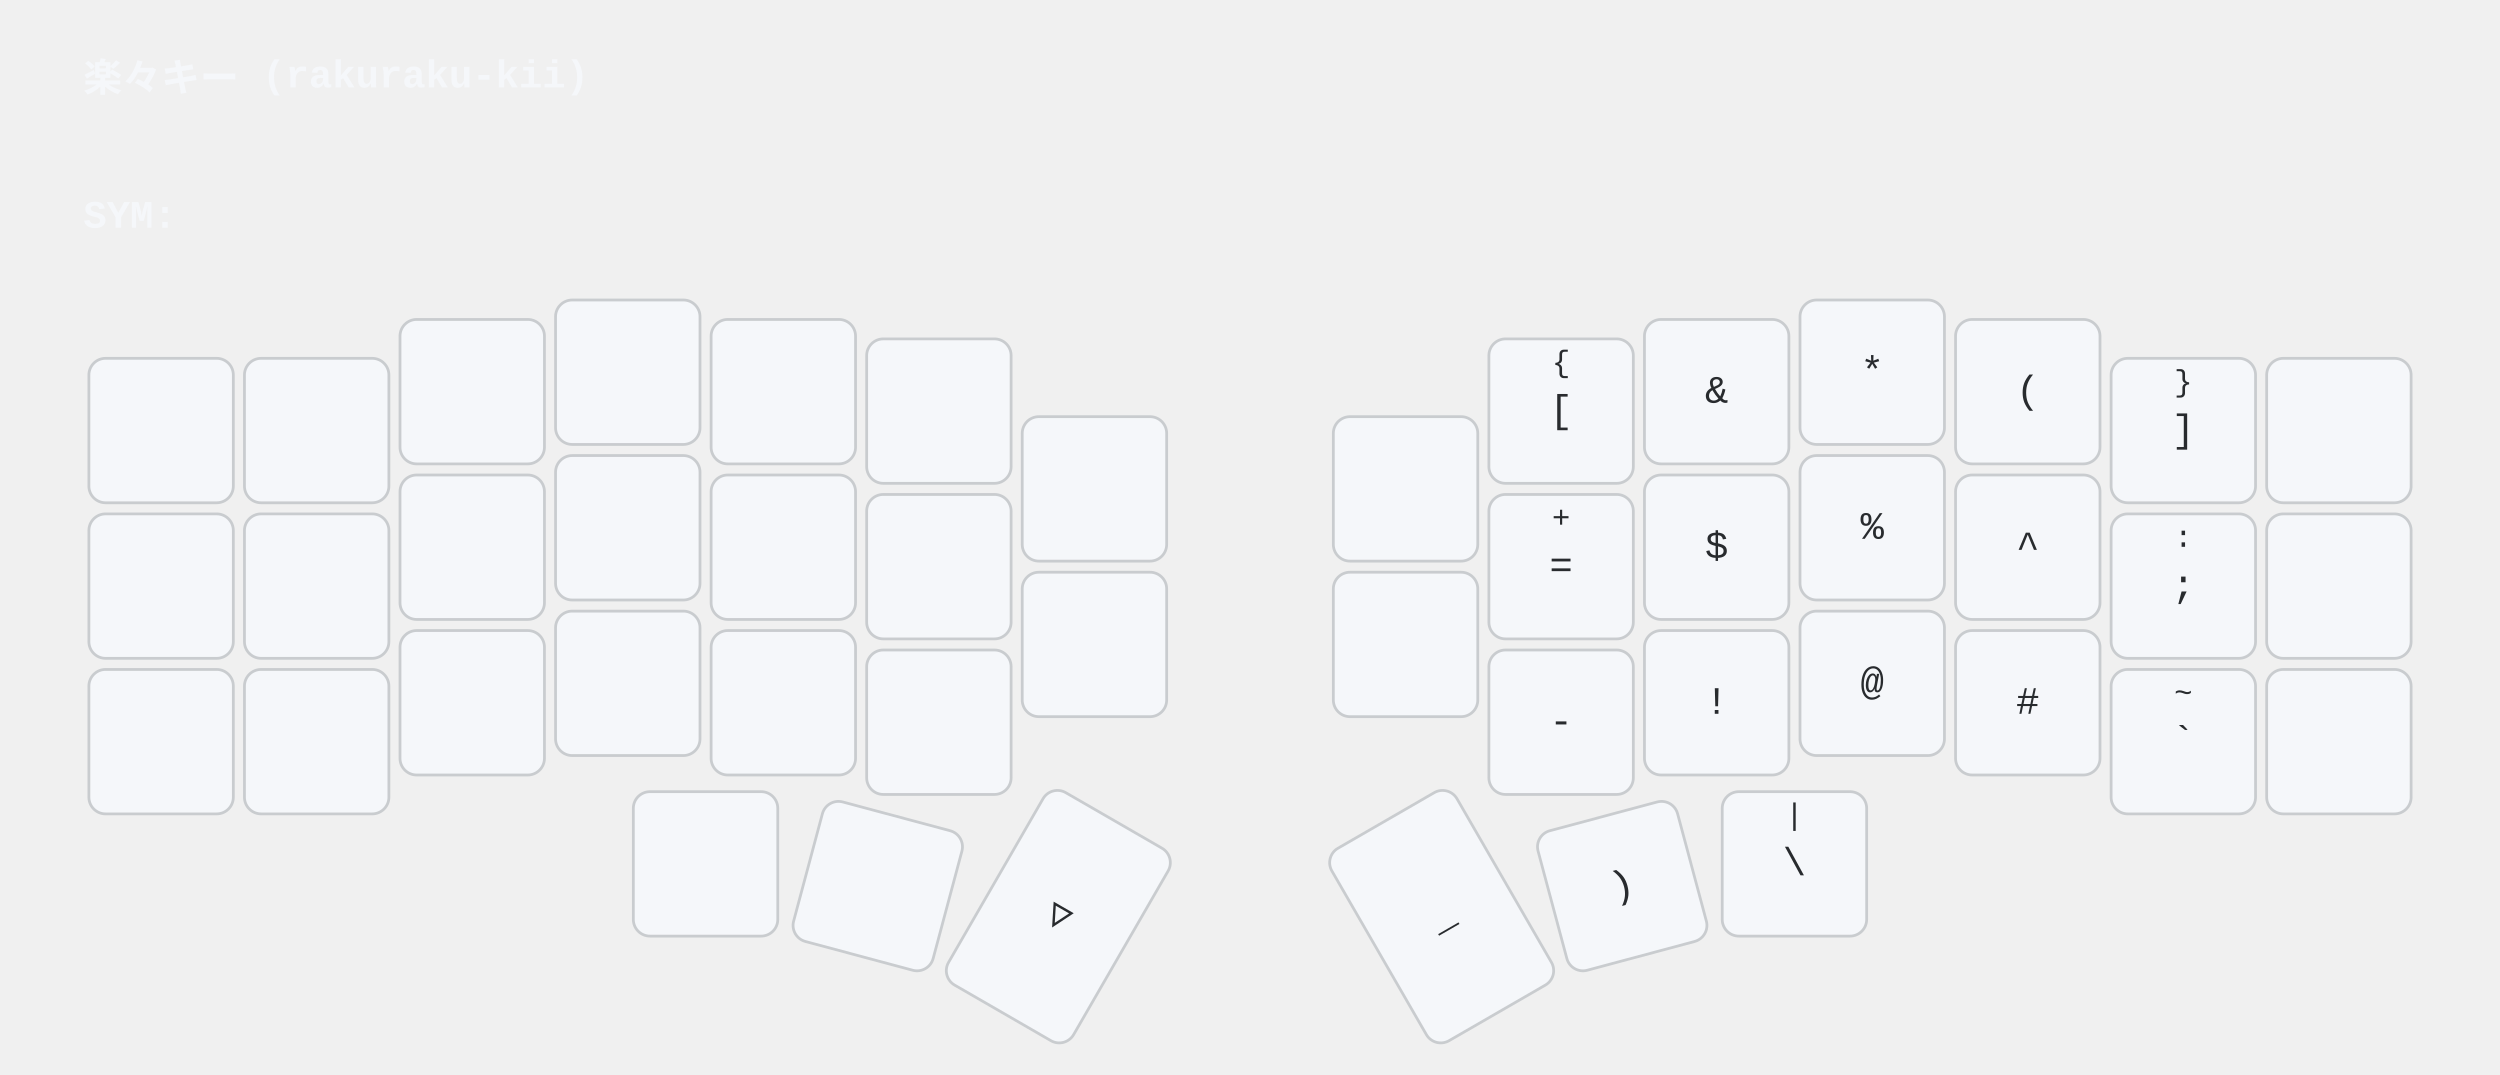
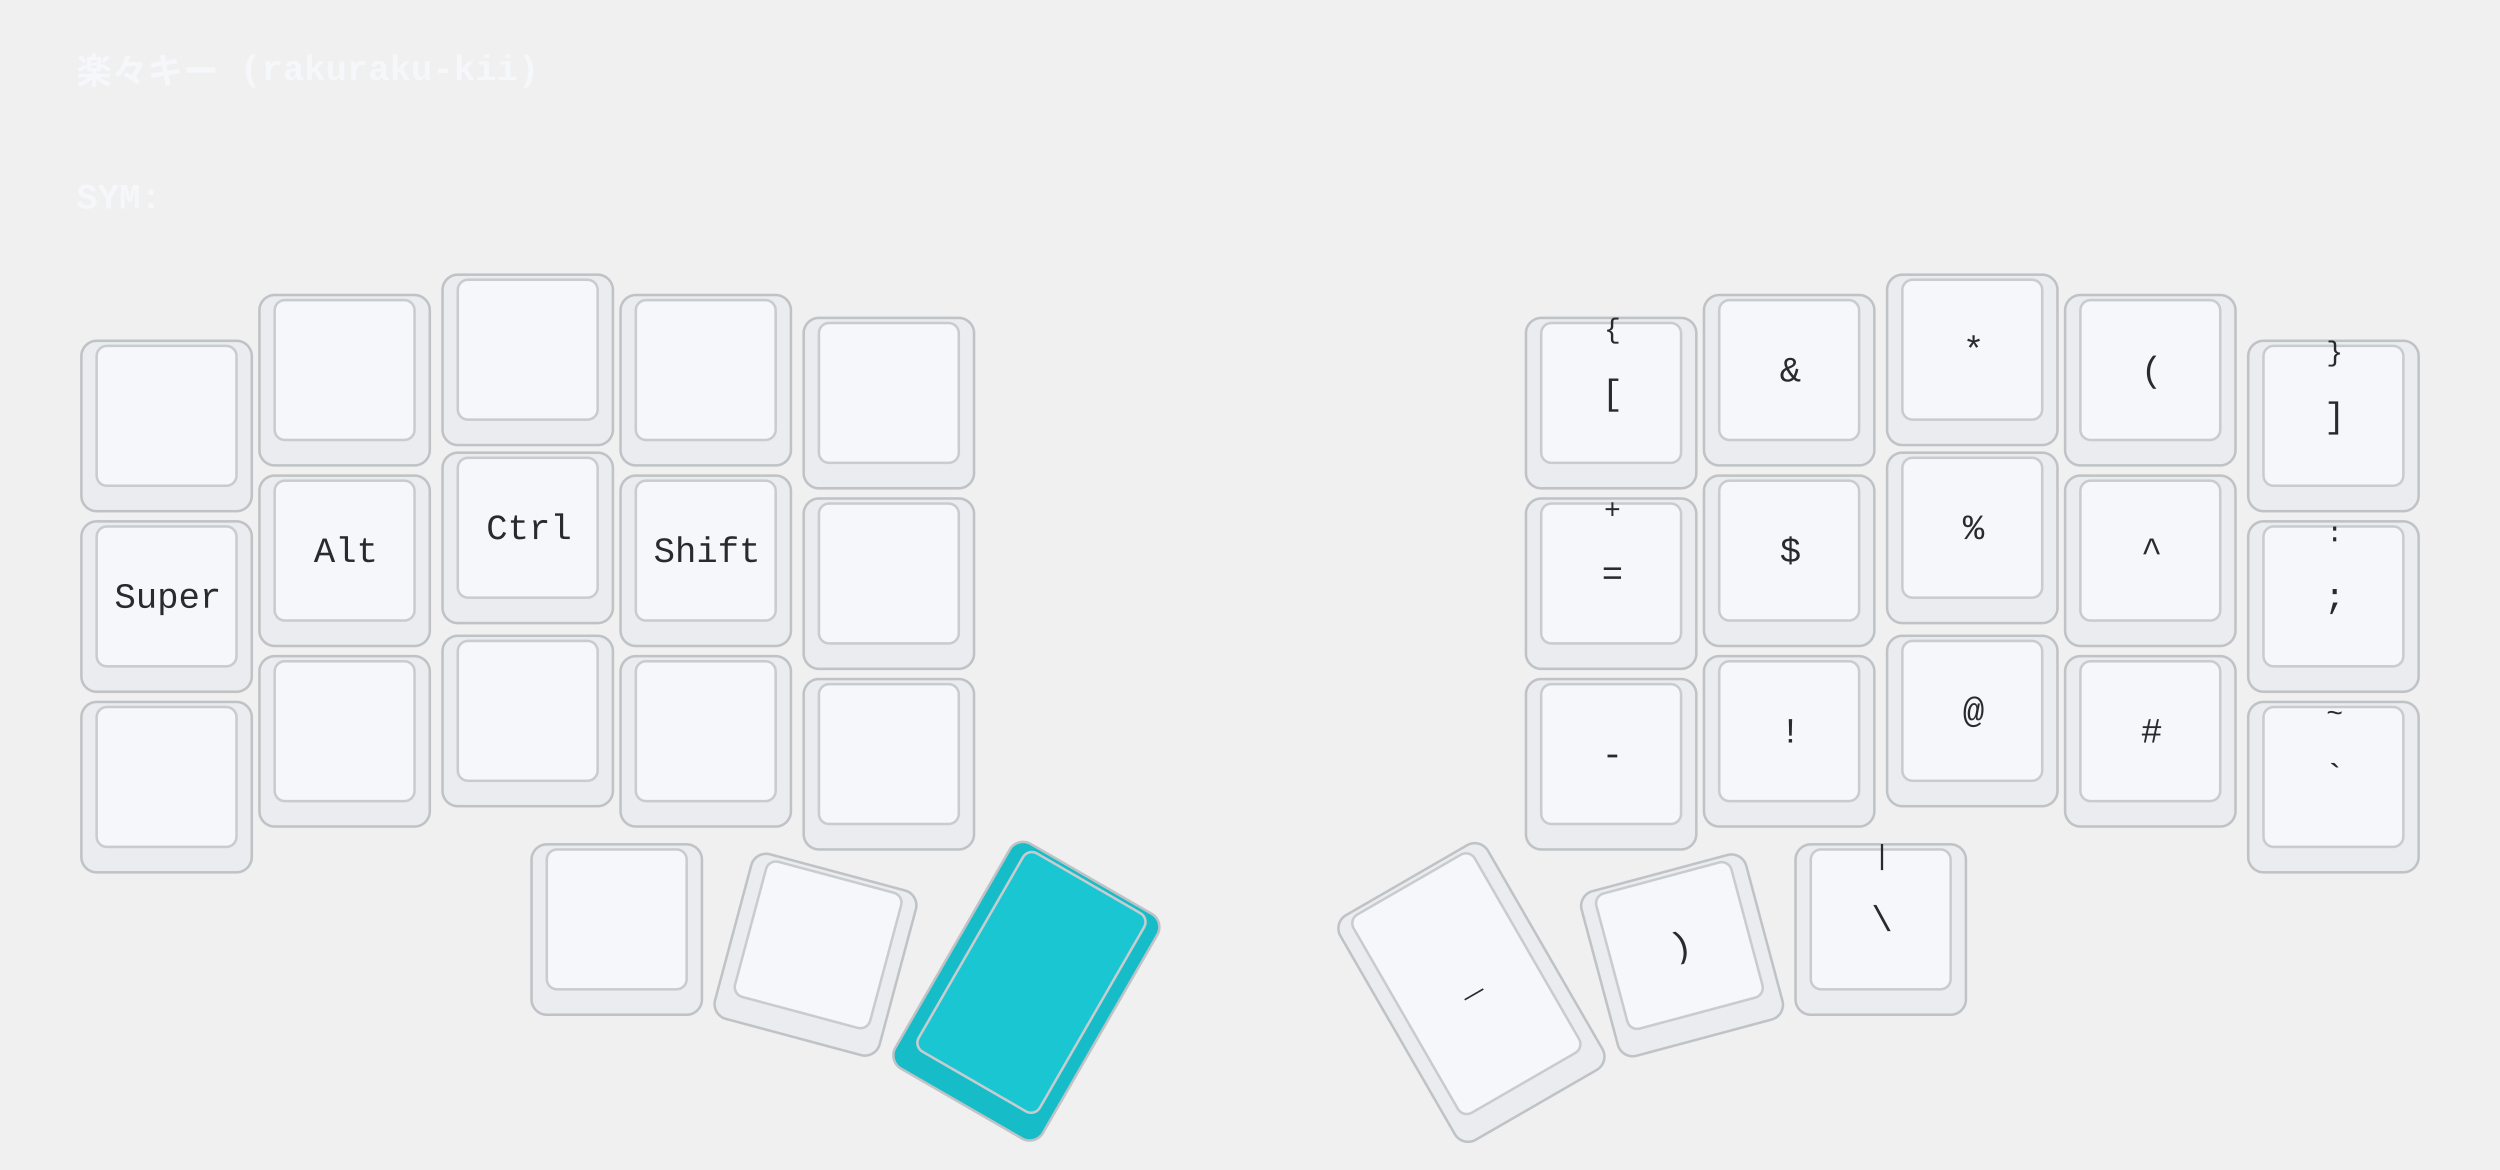
- <svg xmlns="http://www.w3.org/2000/svg" width="900" height="387" viewBox="0 0 900 387" class="keymap">
+ <svg xmlns="http://www.w3.org/2000/svg" width="983" height="460" viewBox="0 0 983 460" class="keymap">
  <style>/* inherit to force styles through use tags */
svg path {
    fill: inherit;
}

/* font and background color specifications */
* {
    background:#282B2E; 
    }
svg.keymap {
    font-family: SFMono-Regular,Consolas,Liberation Mono,Menlo,monospace;
    font-size: 14px;
    font-kerning: normal;
    text-rendering: optimizeLegibility;
    fill: #282B2E;
}

/* default key styling */
rect.key {
    fill: #f5f7fa;
}

rect.key, rect.combo {
    stroke: #c9cccf;
    stroke-width: 1;
}

/* default key side styling, only used is draw_key_sides is set */
rect.side {
    filter: brightness(90%);
}

/* color accent for combo boxes */
rect.combo, rect.combo-separate {
    fill: #5b7cfa;
}

/* color accent for held keys */
rect.held, rect.combo.held {
    fill: #19c6d1;
}

/* color accent for ghost (optional) keys */
rect.ghost, rect.combo.ghost {
    stroke-dasharray: 4, 4;
    stroke-width: 2;
}

text {
    text-anchor: middle;
    dominant-baseline: middle;
}

/* styling for layer labels */
text.label {
    font-weight: bold;
    text-anchor: start;
    fill: #f5f7fa
}

/* styling for optional footer */
text.footer {
    text-anchor: end;
    dominant-baseline: auto;
    stroke: white;
    stroke-width: 4;
    paint-order: stroke;
}

/* styling for combo tap, and key non-tap label text */
text.combo, text.hold, text.shifted, text.left, text.right {
    font-size: 11px;
}

text.hold {
    text-anchor: middle;
    dominant-baseline: auto;
}

text.shifted {
    text-anchor: middle;
    dominant-baseline: hanging;
}

text.left {
    text-anchor: start;
}

text.right {
    text-anchor: end;
}

text.layer-activator {
    text-decoration: underline;
}

/* styling for hold/shifted label text in combo box */
text.combo.hold, text.combo.shifted, text.combo.left, text.combo.right {
    font-size: 8px;
}

/* lighter symbol for transparent keys */
text.trans {
    fill: #282B2E;
}

/* styling for combo dendrons */
path.combo {
    stroke-width: 1;
    stroke: gray;
    fill: none;
}

/* Start Tabler Icons Cleanup */
/* cannot use height/width with glyphs */
.icon-tabler &gt; path {
    fill: inherit;
    stroke: inherit;
    stroke-width: 2;
}
/* hide tabler's default box */
.icon-tabler &gt; path[stroke="none"][fill="none"] {
    visibility: hidden;
}
/* End Tabler Icons Cleanup */

}</style>
  <g transform="translate(30,0)">
    <text x="0" y="28" class="label">楽々キー (rakuraku-kii)</text>
  </g>
  <g transform="translate(0,50)">
    <g transform="translate(30, 0)" class="layer-SYM">
      <text x="0" y="28" class="label" id="SYM">SYM:</text>
      <g transform="translate(0, 56)">
-         <g transform="translate(28, 49)" class="key keypos-0">
-           <rect rx="6" ry="6" x="-26" y="-26" width="52" height="52" class="key" />
-         </g>
-         <g transform="translate(84, 49)" class="key keypos-1">
-           <rect rx="6" ry="6" x="-26" y="-26" width="52" height="52" class="key" />
-         </g>
-         <g transform="translate(140, 35)" class="key keypos-2">
-           <rect rx="6" ry="6" x="-26" y="-26" width="52" height="52" class="key" />
-         </g>
-         <g transform="translate(196, 28)" class="key keypos-3">
-           <rect rx="6" ry="6" x="-26" y="-26" width="52" height="52" class="key" />
-         </g>
-         <g transform="translate(252, 35)" class="key keypos-4">
-           <rect rx="6" ry="6" x="-26" y="-26" width="52" height="52" class="key" />
-         </g>
-         <g transform="translate(308, 42)" class="key keypos-5">
-           <rect rx="6" ry="6" x="-26" y="-26" width="52" height="52" class="key" />
-         </g>
-         <g transform="translate(364, 70)" class="key keypos-6">
-           <rect rx="6" ry="6" x="-26" y="-26" width="52" height="52" class="key" />
-         </g>
-         <g transform="translate(476, 70)" class="key keypos-7">
-           <rect rx="6" ry="6" x="-26" y="-26" width="52" height="52" class="key" />
-         </g>
-         <g transform="translate(532, 42)" class="key keypos-8">
-           <rect rx="6" ry="6" x="-26" y="-26" width="52" height="52" class="key" />
-           <text x="0" y="0" class="key tap">[</text>
-           <text x="0" y="-20" class="key shifted">{</text>
-         </g>
-         <g transform="translate(588, 35)" class="key keypos-9">
-           <rect rx="6" ry="6" x="-26" y="-26" width="52" height="52" class="key" />
-           <text x="0" y="0" class="key tap">&amp;</text>
-         </g>
-         <g transform="translate(644, 28)" class="key keypos-10">
-           <rect rx="6" ry="6" x="-26" y="-26" width="52" height="52" class="key" />
-           <text x="0" y="0" class="key tap">*</text>
-         </g>
-         <g transform="translate(700, 35)" class="key keypos-11">
-           <rect rx="6" ry="6" x="-26" y="-26" width="52" height="52" class="key" />
-           <text x="0" y="0" class="key tap">(</text>
-         </g>
-         <g transform="translate(756, 49)" class="key keypos-12">
-           <rect rx="6" ry="6" x="-26" y="-26" width="52" height="52" class="key" />
-           <text x="0" y="0" class="key tap">]</text>
-           <text x="0" y="-20" class="key shifted">}</text>
-         </g>
-         <g transform="translate(812, 49)" class="key keypos-13">
-           <rect rx="6" ry="6" x="-26" y="-26" width="52" height="52" class="key" />
-         </g>
-         <g transform="translate(28, 105)" class="key keypos-14">
-           <rect rx="6" ry="6" x="-26" y="-26" width="52" height="52" class="key" />
-         </g>
-         <g transform="translate(84, 105)" class="key keypos-15">
-           <rect rx="6" ry="6" x="-26" y="-26" width="52" height="52" class="key" />
-         </g>
-         <g transform="translate(140, 91)" class="key keypos-16">
-           <rect rx="6" ry="6" x="-26" y="-26" width="52" height="52" class="key" />
-         </g>
-         <g transform="translate(196, 84)" class="key keypos-17">
-           <rect rx="6" ry="6" x="-26" y="-26" width="52" height="52" class="key" />
-         </g>
-         <g transform="translate(252, 91)" class="key keypos-18">
-           <rect rx="6" ry="6" x="-26" y="-26" width="52" height="52" class="key" />
-         </g>
-         <g transform="translate(308, 98)" class="key keypos-19">
-           <rect rx="6" ry="6" x="-26" y="-26" width="52" height="52" class="key" />
-         </g>
-         <g transform="translate(364, 126)" class="key keypos-20">
-           <rect rx="6" ry="6" x="-26" y="-26" width="52" height="52" class="key" />
-         </g>
-         <g transform="translate(476, 126)" class="key keypos-21">
-           <rect rx="6" ry="6" x="-26" y="-26" width="52" height="52" class="key" />
-         </g>
-         <g transform="translate(532, 98)" class="key keypos-22">
-           <rect rx="6" ry="6" x="-26" y="-26" width="52" height="52" class="key" />
-           <text x="0" y="0" class="key tap">=</text>
-           <text x="0" y="-20" class="key shifted">+</text>
-         </g>
-         <g transform="translate(588, 91)" class="key keypos-23">
-           <rect rx="6" ry="6" x="-26" y="-26" width="52" height="52" class="key" />
-           <text x="0" y="0" class="key tap">$</text>
-         </g>
-         <g transform="translate(644, 84)" class="key keypos-24">
-           <rect rx="6" ry="6" x="-26" y="-26" width="52" height="52" class="key" />
-           <text x="0" y="0" class="key tap">%</text>
-         </g>
-         <g transform="translate(700, 91)" class="key keypos-25">
-           <rect rx="6" ry="6" x="-26" y="-26" width="52" height="52" class="key" />
-           <text x="0" y="0" class="key tap">^</text>
-         </g>
-         <g transform="translate(756, 105)" class="key keypos-26">
-           <rect rx="6" ry="6" x="-26" y="-26" width="52" height="52" class="key" />
-           <text x="0" y="0" class="key tap">;</text>
-           <text x="0" y="-20" class="key shifted">:</text>
-         </g>
-         <g transform="translate(812, 105)" class="key keypos-27">
-           <rect rx="6" ry="6" x="-26" y="-26" width="52" height="52" class="key" />
-         </g>
-         <g transform="translate(28, 161)" class="key keypos-28">
-           <rect rx="6" ry="6" x="-26" y="-26" width="52" height="52" class="key" />
-         </g>
-         <g transform="translate(84, 161)" class="key keypos-29">
-           <rect rx="6" ry="6" x="-26" y="-26" width="52" height="52" class="key" />
-         </g>
-         <g transform="translate(140, 147)" class="key keypos-30">
-           <rect rx="6" ry="6" x="-26" y="-26" width="52" height="52" class="key" />
-         </g>
-         <g transform="translate(196, 140)" class="key keypos-31">
-           <rect rx="6" ry="6" x="-26" y="-26" width="52" height="52" class="key" />
-         </g>
-         <g transform="translate(252, 147)" class="key keypos-32">
-           <rect rx="6" ry="6" x="-26" y="-26" width="52" height="52" class="key" />
-         </g>
-         <g transform="translate(308, 154)" class="key keypos-33">
-           <rect rx="6" ry="6" x="-26" y="-26" width="52" height="52" class="key" />
-         </g>
-         <g transform="translate(532, 154)" class="key keypos-34">
-           <rect rx="6" ry="6" x="-26" y="-26" width="52" height="52" class="key" />
-           <text x="0" y="0" class="key tap">-</text>
-         </g>
-         <g transform="translate(588, 147)" class="key keypos-35">
-           <rect rx="6" ry="6" x="-26" y="-26" width="52" height="52" class="key" />
-           <text x="0" y="0" class="key tap">!</text>
-         </g>
-         <g transform="translate(644, 140)" class="key keypos-36">
-           <rect rx="6" ry="6" x="-26" y="-26" width="52" height="52" class="key" />
-           <text x="0" y="0" class="key tap">@</text>
-         </g>
-         <g transform="translate(700, 147)" class="key keypos-37">
-           <rect rx="6" ry="6" x="-26" y="-26" width="52" height="52" class="key" />
-           <text x="0" y="0" class="key tap">#</text>
-         </g>
-         <g transform="translate(756, 161)" class="key keypos-38">
-           <rect rx="6" ry="6" x="-26" y="-26" width="52" height="52" class="key" />
-           <text x="0" y="0" class="key tap">`</text>
-           <text x="0" y="-20" class="key shifted">~</text>
-         </g>
-         <g transform="translate(812, 161)" class="key keypos-39">
-           <rect rx="6" ry="6" x="-26" y="-26" width="52" height="52" class="key" />
-         </g>
-         <g transform="translate(224, 205)" class="key keypos-40">
-           <rect rx="6" ry="6" x="-26" y="-26" width="52" height="52" class="key" />
-         </g>
-         <g transform="translate(286, 213) rotate(15.0)" class="key keypos-41">
-           <rect rx="6" ry="6" x="-26" y="-26" width="52" height="52" class="key" />
-         </g>
-         <g transform="translate(351, 224) rotate(30.0)" class="key keypos-42">
-           <rect rx="6" ry="6" x="-26" y="-40" width="52" height="80" class="key" />
-           <text x="0" y="0" class="key tap">▽</text>
-         </g>
-         <g transform="translate(489, 224) rotate(-30.0)" class="key keypos-43">
-           <rect rx="6" ry="6" x="-26" y="-40" width="52" height="80" class="key" />
-           <text x="0" y="0" class="key tap">_</text>
-         </g>
-         <g transform="translate(554, 213) rotate(-15.0)" class="key keypos-44">
-           <rect rx="6" ry="6" x="-26" y="-26" width="52" height="52" class="key" />
-           <text x="0" y="0" class="key tap">)</text>
-         </g>
-         <g transform="translate(616, 205)" class="key keypos-45">
-           <rect rx="6" ry="6" x="-26" y="-26" width="52" height="52" class="key" />
-           <text x="0" y="0" class="key tap">\</text>
-           <text x="0" y="-20" class="key shifted">|</text>
+         <g transform="translate(36, 62)" class="key keypos-0">
+           <rect rx="6" ry="6" x="-34" y="-34" width="67" height="67" class="key side" />
+           <rect rx="4" ry="4" x="-28" y="-32" width="55" height="55" class="key" />
+         </g>
+         <g transform="translate(106, 44)" class="key keypos-1">
+           <rect rx="6" ry="6" x="-34" y="-34" width="67" height="67" class="key side" />
+           <rect rx="4" ry="4" x="-28" y="-32" width="55" height="55" class="key" />
+         </g>
+         <g transform="translate(178, 36)" class="key keypos-2">
+           <rect rx="6" ry="6" x="-34" y="-34" width="67" height="67" class="key side" />
+           <rect rx="4" ry="4" x="-28" y="-32" width="55" height="55" class="key" />
+         </g>
+         <g transform="translate(248, 44)" class="key keypos-3">
+           <rect rx="6" ry="6" x="-34" y="-34" width="67" height="67" class="key side" />
+           <rect rx="4" ry="4" x="-28" y="-32" width="55" height="55" class="key" />
+         </g>
+         <g transform="translate(320, 53)" class="key keypos-4">
+           <rect rx="6" ry="6" x="-34" y="-34" width="67" height="67" class="key side" />
+           <rect rx="4" ry="4" x="-28" y="-32" width="55" height="55" class="key" />
+         </g>
+         <g transform="translate(604, 53)" class="key keypos-5">
+           <rect rx="6" ry="6" x="-34" y="-34" width="67" height="67" class="key side" />
+           <rect rx="4" ry="4" x="-28" y="-32" width="55" height="55" class="key" />
+           <text x="0" y="-4" class="key tap">[</text>
+           <text x="0" y="-32" class="key shifted">{</text>
+         </g>
+         <g transform="translate(674, 44)" class="key keypos-6">
+           <rect rx="6" ry="6" x="-34" y="-34" width="67" height="67" class="key side" />
+           <rect rx="4" ry="4" x="-28" y="-32" width="55" height="55" class="key" />
+           <text x="0" y="-4" class="key tap">&amp;</text>
+         </g>
+         <g transform="translate(746, 36)" class="key keypos-7">
+           <rect rx="6" ry="6" x="-34" y="-34" width="67" height="67" class="key side" />
+           <rect rx="4" ry="4" x="-28" y="-32" width="55" height="55" class="key" />
+           <text x="0" y="-4" class="key tap">*</text>
+         </g>
+         <g transform="translate(816, 44)" class="key keypos-8">
+           <rect rx="6" ry="6" x="-34" y="-34" width="67" height="67" class="key side" />
+           <rect rx="4" ry="4" x="-28" y="-32" width="55" height="55" class="key" />
+           <text x="0" y="-4" class="key tap">(</text>
+         </g>
+         <g transform="translate(888, 62)" class="key keypos-9">
+           <rect rx="6" ry="6" x="-34" y="-34" width="67" height="67" class="key side" />
+           <rect rx="4" ry="4" x="-28" y="-32" width="55" height="55" class="key" />
+           <text x="0" y="-4" class="key tap">]</text>
+           <text x="0" y="-32" class="key shifted">}</text>
+         </g>
+         <g transform="translate(36, 133)" class="key keypos-10">
+           <rect rx="6" ry="6" x="-34" y="-34" width="67" height="67" class="key side" />
+           <rect rx="4" ry="4" x="-28" y="-32" width="55" height="55" class="key" />
+           <text x="0" y="-4" class="key tap">Super</text>
+         </g>
+         <g transform="translate(106, 115)" class="key keypos-11">
+           <rect rx="6" ry="6" x="-34" y="-34" width="67" height="67" class="key side" />
+           <rect rx="4" ry="4" x="-28" y="-32" width="55" height="55" class="key" />
+           <text x="0" y="-4" class="key tap">Alt</text>
+         </g>
+         <g transform="translate(178, 106)" class="key keypos-12">
+           <rect rx="6" ry="6" x="-34" y="-34" width="67" height="67" class="key side" />
+           <rect rx="4" ry="4" x="-28" y="-32" width="55" height="55" class="key" />
+           <text x="0" y="-4" class="key tap">Ctrl</text>
+         </g>
+         <g transform="translate(248, 115)" class="key keypos-13">
+           <rect rx="6" ry="6" x="-34" y="-34" width="67" height="67" class="key side" />
+           <rect rx="4" ry="4" x="-28" y="-32" width="55" height="55" class="key" />
+           <text x="0" y="-4" class="key tap">Shift</text>
+         </g>
+         <g transform="translate(320, 124)" class="key keypos-14">
+           <rect rx="6" ry="6" x="-34" y="-34" width="67" height="67" class="key side" />
+           <rect rx="4" ry="4" x="-28" y="-32" width="55" height="55" class="key" />
+         </g>
+         <g transform="translate(604, 124)" class="key keypos-15">
+           <rect rx="6" ry="6" x="-34" y="-34" width="67" height="67" class="key side" />
+           <rect rx="4" ry="4" x="-28" y="-32" width="55" height="55" class="key" />
+           <text x="0" y="-4" class="key tap">=</text>
+           <text x="0" y="-32" class="key shifted">+</text>
+         </g>
+         <g transform="translate(674, 115)" class="key keypos-16">
+           <rect rx="6" ry="6" x="-34" y="-34" width="67" height="67" class="key side" />
+           <rect rx="4" ry="4" x="-28" y="-32" width="55" height="55" class="key" />
+           <text x="0" y="-4" class="key tap">$</text>
+         </g>
+         <g transform="translate(746, 106)" class="key keypos-17">
+           <rect rx="6" ry="6" x="-34" y="-34" width="67" height="67" class="key side" />
+           <rect rx="4" ry="4" x="-28" y="-32" width="55" height="55" class="key" />
+           <text x="0" y="-4" class="key tap">%</text>
+         </g>
+         <g transform="translate(816, 115)" class="key keypos-18">
+           <rect rx="6" ry="6" x="-34" y="-34" width="67" height="67" class="key side" />
+           <rect rx="4" ry="4" x="-28" y="-32" width="55" height="55" class="key" />
+           <text x="0" y="-4" class="key tap">^</text>
+         </g>
+         <g transform="translate(888, 133)" class="key keypos-19">
+           <rect rx="6" ry="6" x="-34" y="-34" width="67" height="67" class="key side" />
+           <rect rx="4" ry="4" x="-28" y="-32" width="55" height="55" class="key" />
+           <text x="0" y="-4" class="key tap">;</text>
+           <text x="0" y="-32" class="key shifted">:</text>
+         </g>
+         <g transform="translate(36, 204)" class="key keypos-20">
+           <rect rx="6" ry="6" x="-34" y="-34" width="67" height="67" class="key side" />
+           <rect rx="4" ry="4" x="-28" y="-32" width="55" height="55" class="key" />
+         </g>
+         <g transform="translate(106, 186)" class="key keypos-21">
+           <rect rx="6" ry="6" x="-34" y="-34" width="67" height="67" class="key side" />
+           <rect rx="4" ry="4" x="-28" y="-32" width="55" height="55" class="key" />
+         </g>
+         <g transform="translate(178, 178)" class="key keypos-22">
+           <rect rx="6" ry="6" x="-34" y="-34" width="67" height="67" class="key side" />
+           <rect rx="4" ry="4" x="-28" y="-32" width="55" height="55" class="key" />
+         </g>
+         <g transform="translate(248, 186)" class="key keypos-23">
+           <rect rx="6" ry="6" x="-34" y="-34" width="67" height="67" class="key side" />
+           <rect rx="4" ry="4" x="-28" y="-32" width="55" height="55" class="key" />
+         </g>
+         <g transform="translate(320, 195)" class="key keypos-24">
+           <rect rx="6" ry="6" x="-34" y="-34" width="67" height="67" class="key side" />
+           <rect rx="4" ry="4" x="-28" y="-32" width="55" height="55" class="key" />
+         </g>
+         <g transform="translate(604, 195)" class="key keypos-25">
+           <rect rx="6" ry="6" x="-34" y="-34" width="67" height="67" class="key side" />
+           <rect rx="4" ry="4" x="-28" y="-32" width="55" height="55" class="key" />
+           <text x="0" y="-4" class="key tap">-</text>
+         </g>
+         <g transform="translate(674, 186)" class="key keypos-26">
+           <rect rx="6" ry="6" x="-34" y="-34" width="67" height="67" class="key side" />
+           <rect rx="4" ry="4" x="-28" y="-32" width="55" height="55" class="key" />
+           <text x="0" y="-4" class="key tap">!</text>
+         </g>
+         <g transform="translate(746, 178)" class="key keypos-27">
+           <rect rx="6" ry="6" x="-34" y="-34" width="67" height="67" class="key side" />
+           <rect rx="4" ry="4" x="-28" y="-32" width="55" height="55" class="key" />
+           <text x="0" y="-4" class="key tap">@</text>
+         </g>
+         <g transform="translate(816, 186)" class="key keypos-28">
+           <rect rx="6" ry="6" x="-34" y="-34" width="67" height="67" class="key side" />
+           <rect rx="4" ry="4" x="-28" y="-32" width="55" height="55" class="key" />
+           <text x="0" y="-4" class="key tap">#</text>
+         </g>
+         <g transform="translate(888, 204)" class="key keypos-29">
+           <rect rx="6" ry="6" x="-34" y="-34" width="67" height="67" class="key side" />
+           <rect rx="4" ry="4" x="-28" y="-32" width="55" height="55" class="key" />
+           <text x="0" y="-4" class="key tap">`</text>
+           <text x="0" y="-32" class="key shifted">~</text>
+         </g>
+         <g transform="translate(213, 260)" class="key keypos-30">
+           <rect rx="6" ry="6" x="-34" y="-34" width="67" height="67" class="key side" />
+           <rect rx="4" ry="4" x="-28" y="-32" width="55" height="55" class="key" />
+         </g>
+         <g transform="translate(291, 270) rotate(15.0)" class="key keypos-31">
+           <rect rx="6" ry="6" x="-34" y="-34" width="67" height="67" class="key side" />
+           <rect rx="4" ry="4" x="-28" y="-32" width="55" height="55" class="key" />
+         </g>
+         <g transform="translate(374, 284) rotate(30.0)" class="key held keypos-32">
+           <rect rx="6" ry="6" x="-34" y="-51" width="67" height="102" class="key held side" />
+           <rect rx="4" ry="4" x="-28" y="-49" width="55" height="90" class="key held" />
+         </g>
+         <g transform="translate(549, 284) rotate(-30.0)" class="key keypos-33">
+           <rect rx="6" ry="6" x="-34" y="-51" width="67" height="102" class="key side" />
+           <rect rx="4" ry="4" x="-28" y="-49" width="55" height="90" class="key" />
+           <text x="0" y="-4" class="key tap">_</text>
+         </g>
+         <g transform="translate(632, 270) rotate(-15.0)" class="key keypos-34">
+           <rect rx="6" ry="6" x="-34" y="-34" width="67" height="67" class="key side" />
+           <rect rx="4" ry="4" x="-28" y="-32" width="55" height="55" class="key" />
+           <text x="0" y="-4" class="key tap">)</text>
+         </g>
+         <g transform="translate(710, 260)" class="key keypos-35">
+           <rect rx="6" ry="6" x="-34" y="-34" width="67" height="67" class="key side" />
+           <rect rx="4" ry="4" x="-28" y="-32" width="55" height="55" class="key" />
+           <text x="0" y="-4" class="key tap">\</text>
+           <text x="0" y="-32" class="key shifted">|</text>
        </g>
      </g>
    </g>
  </g>
</svg>
